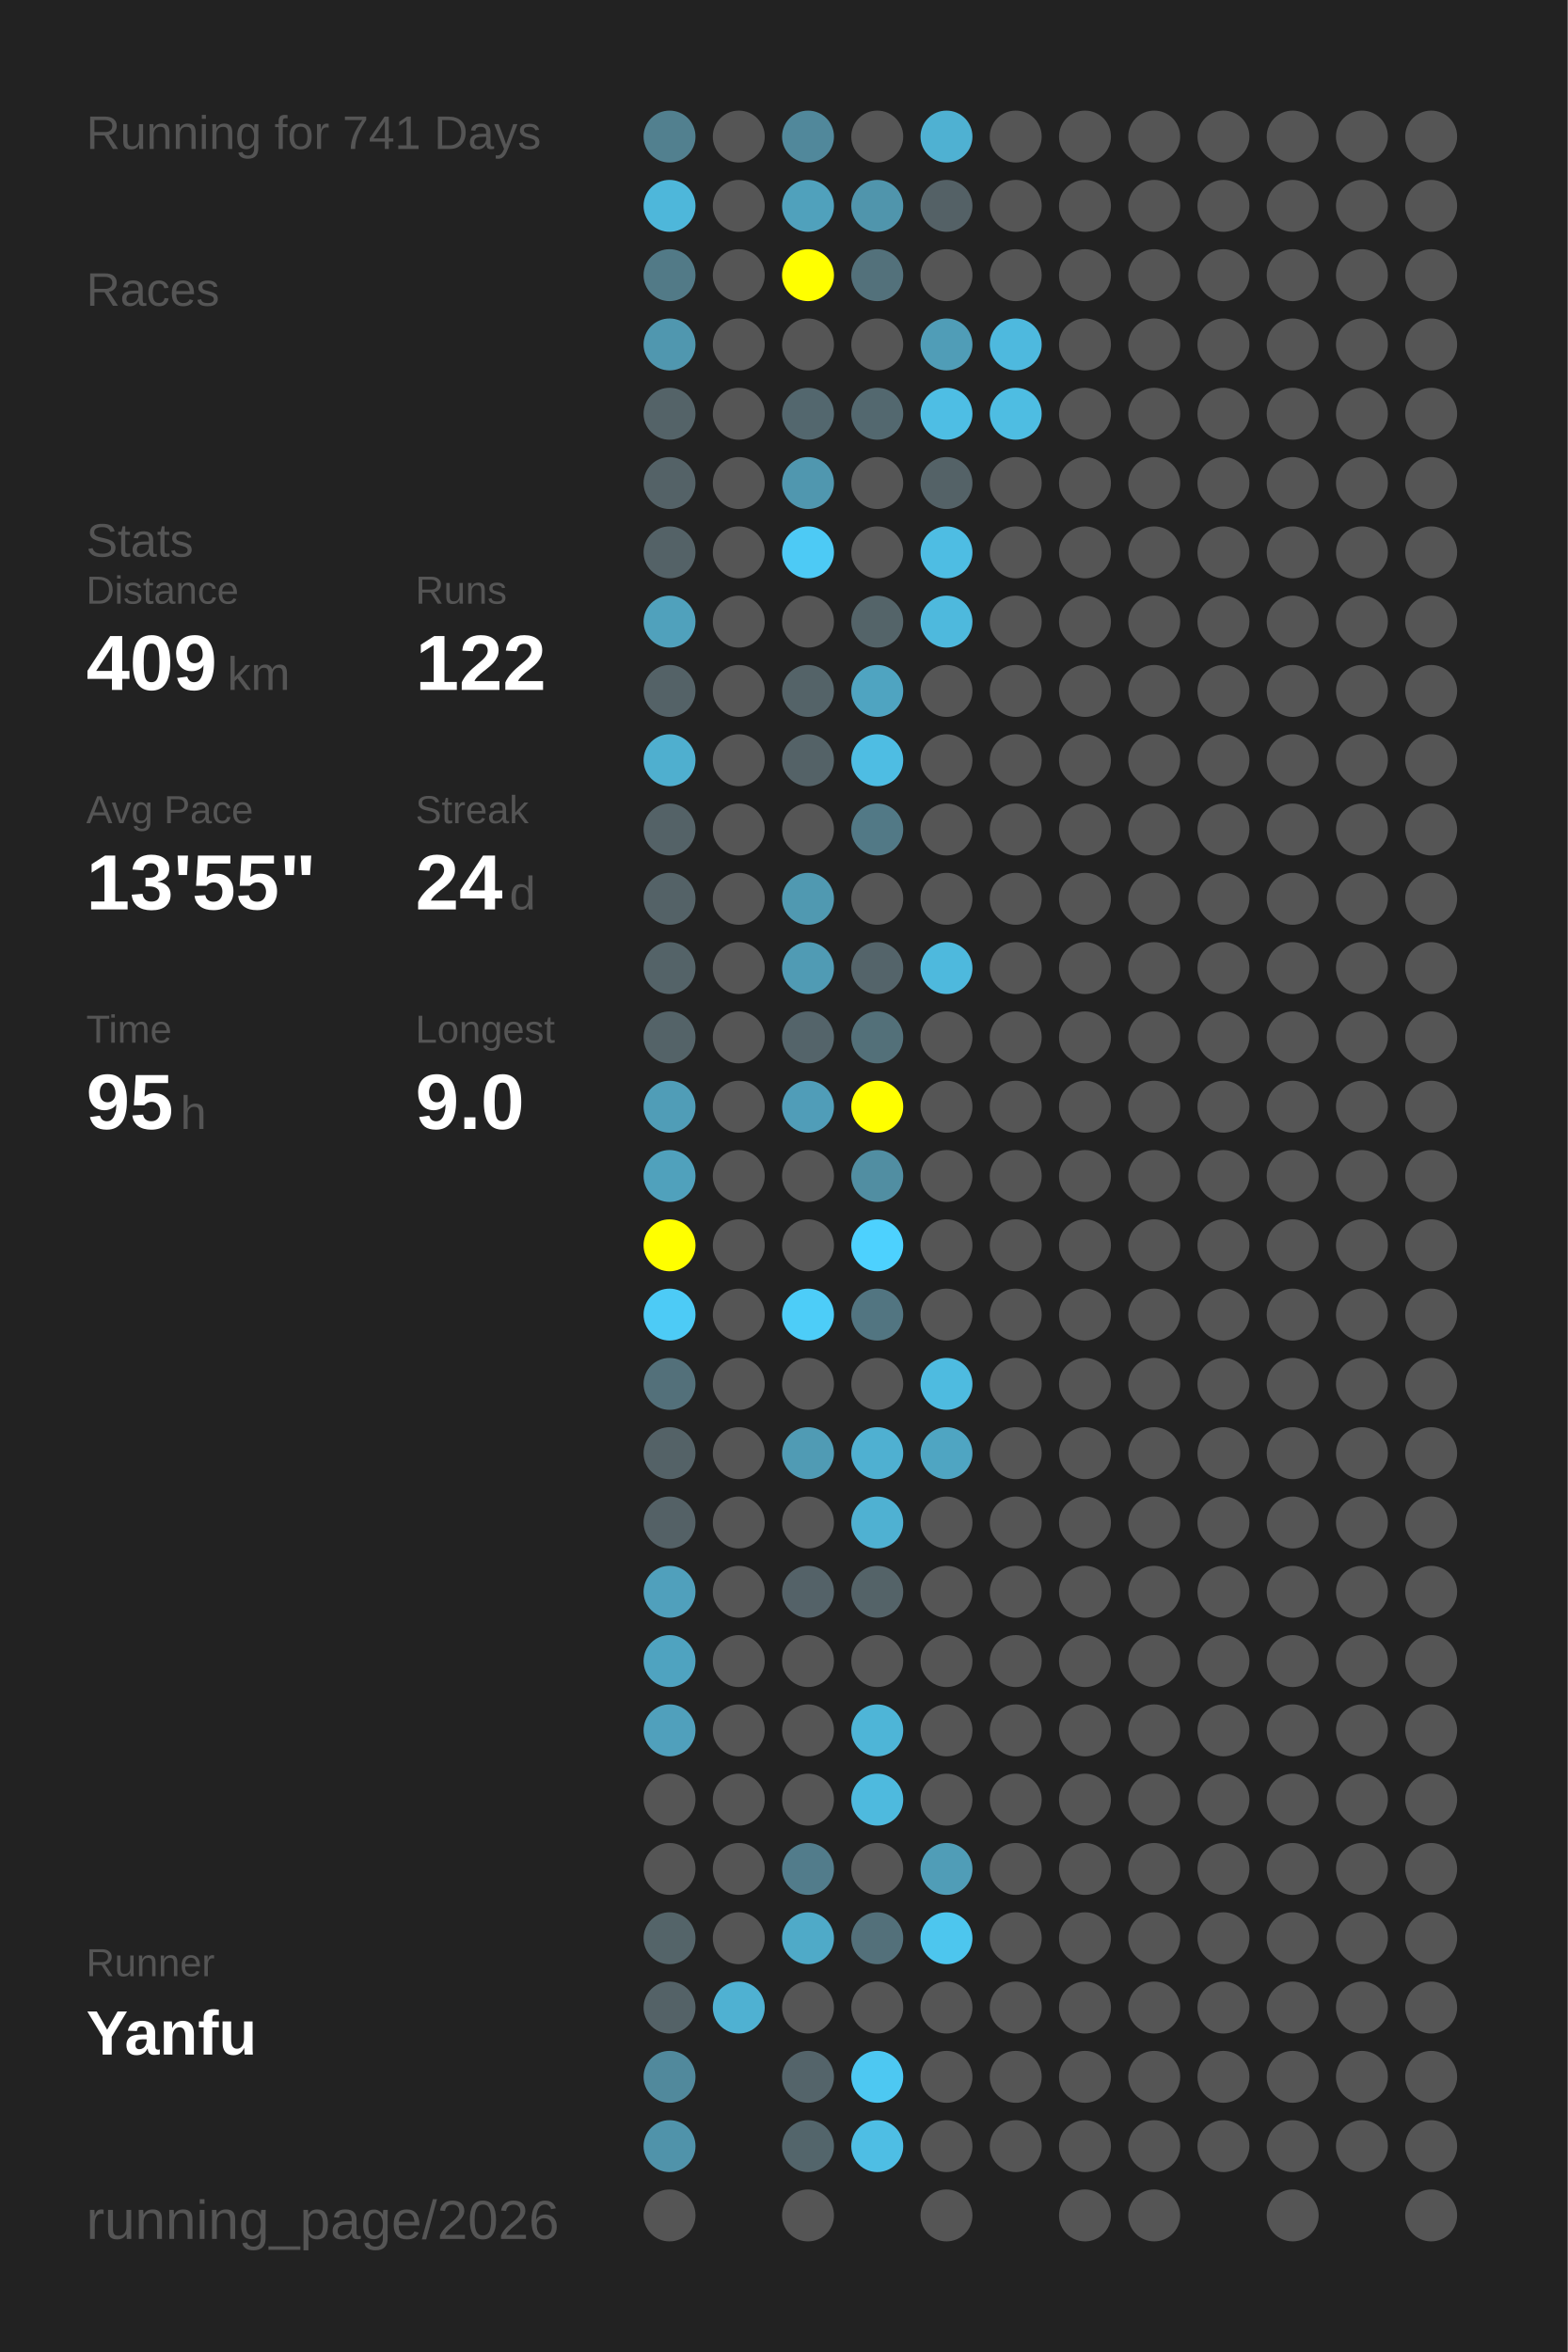
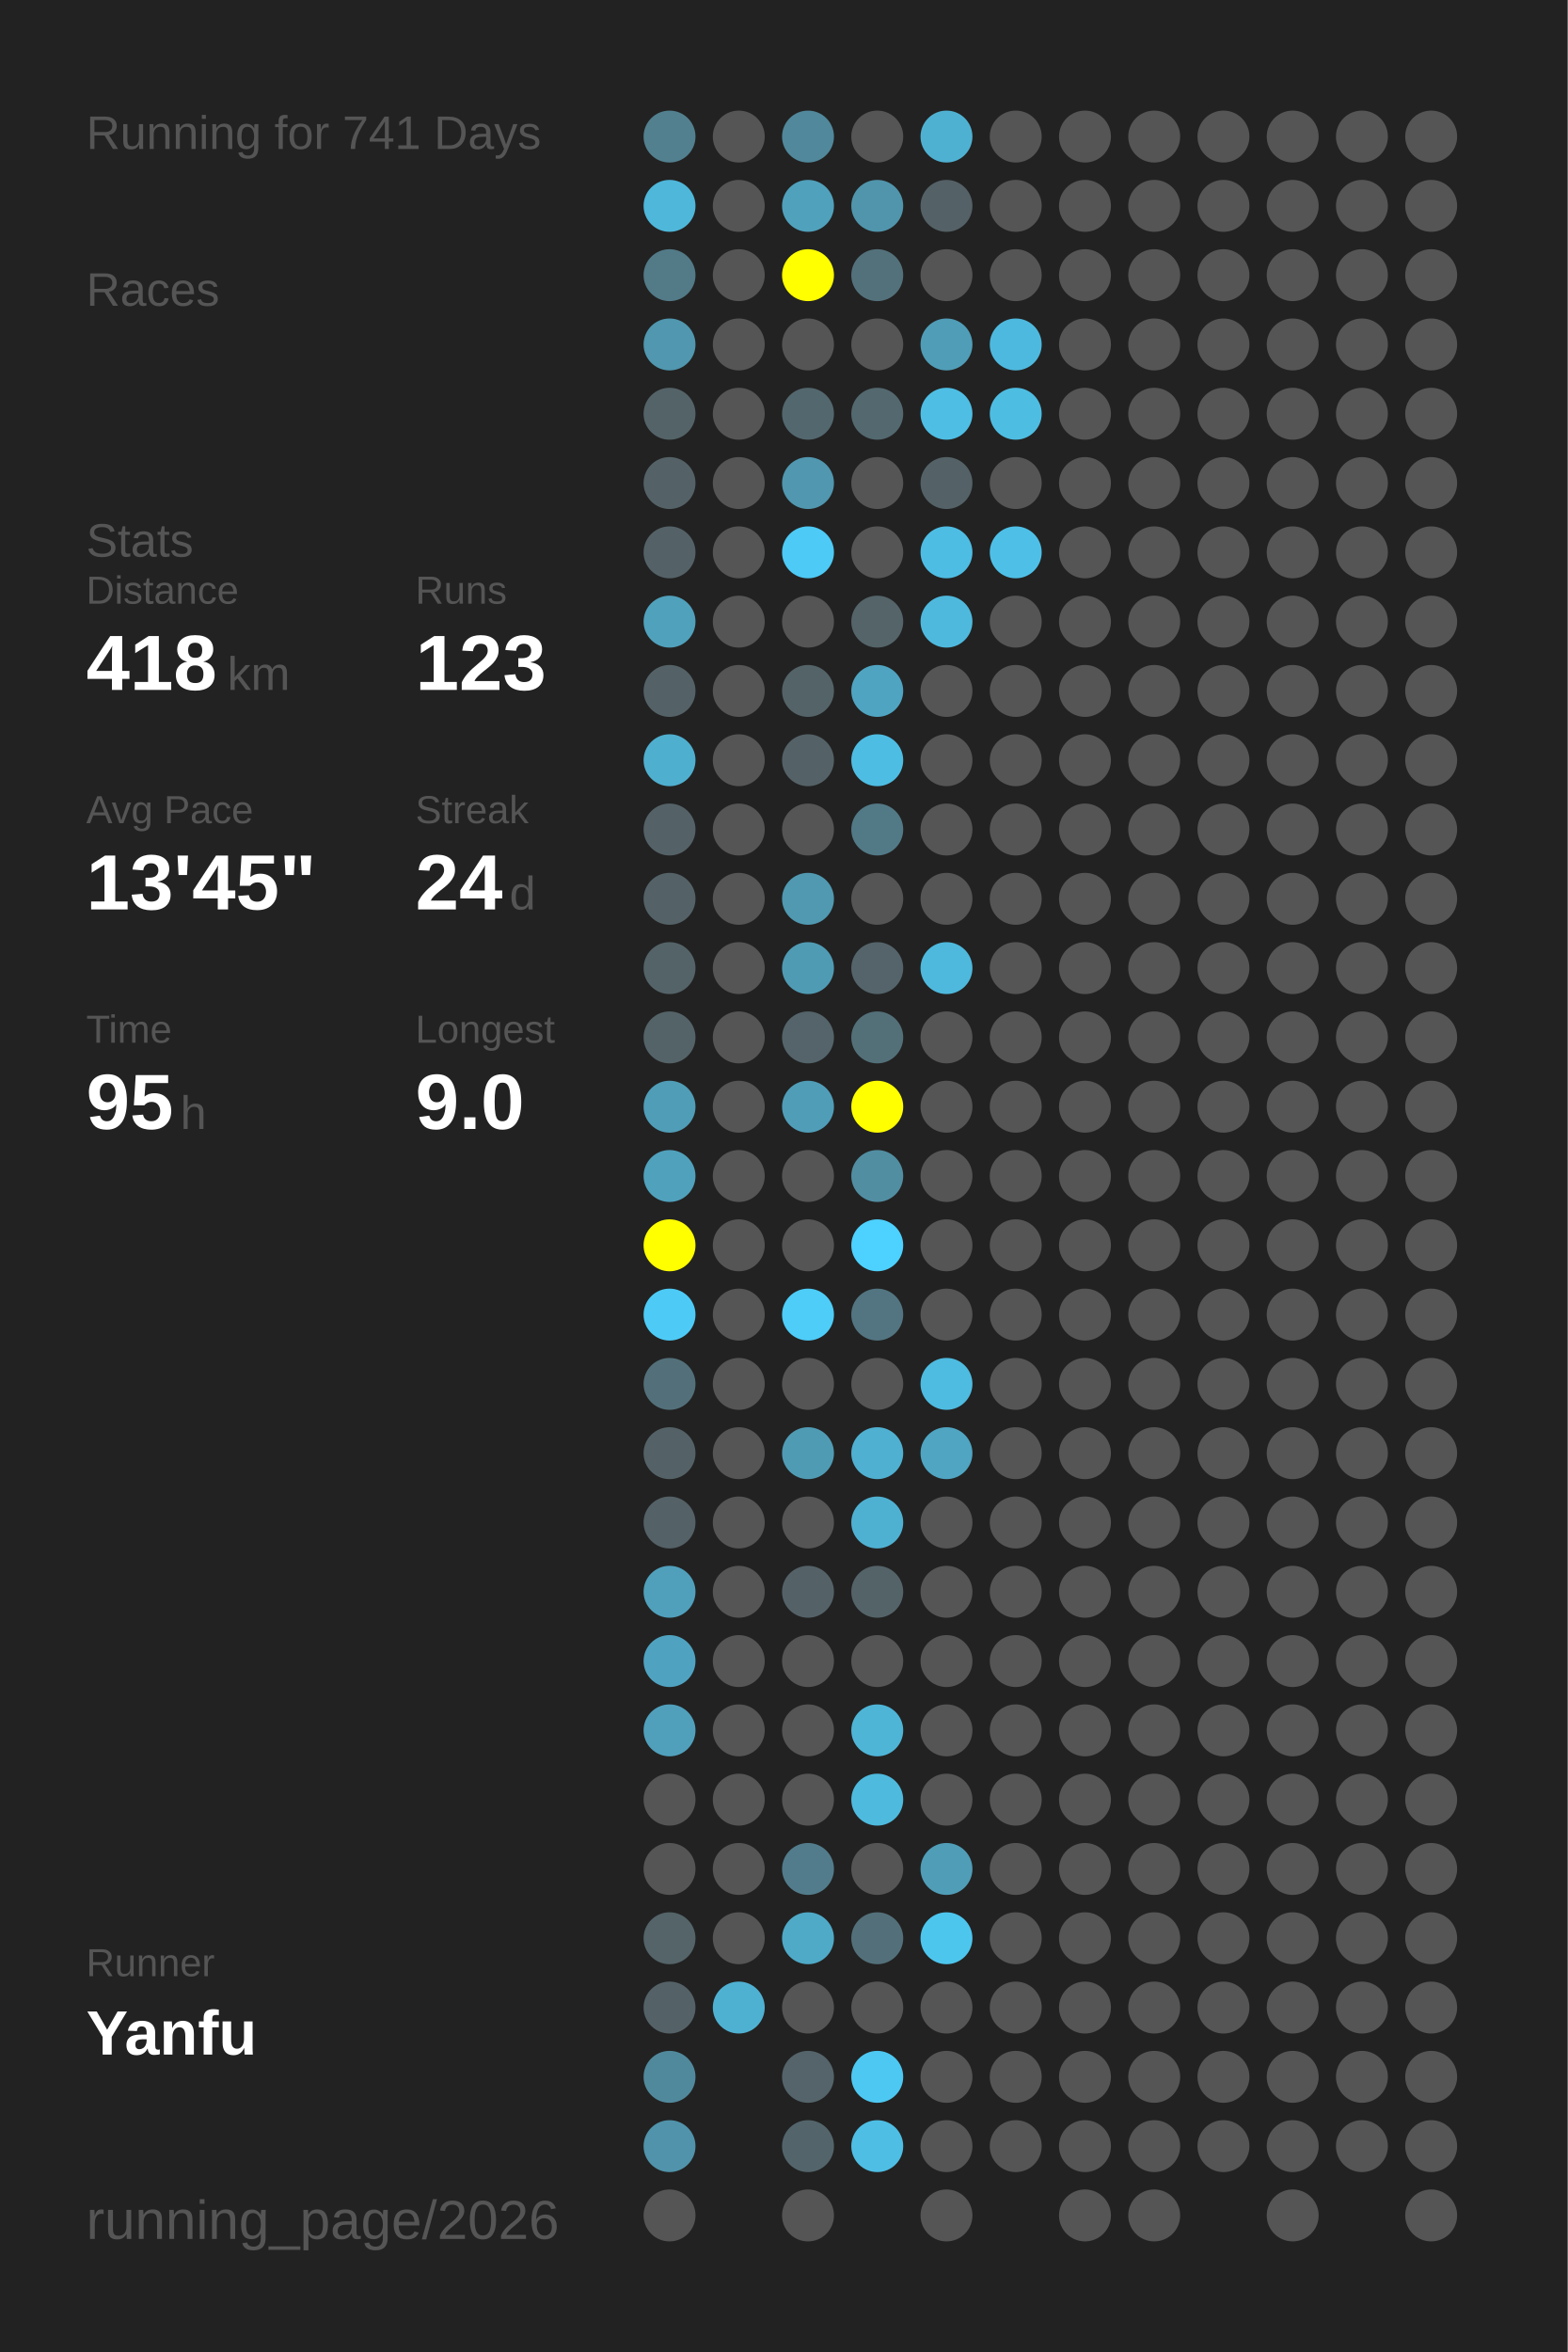
<svg xmlns="http://www.w3.org/2000/svg" baseProfile="full" height="300mm" version="1.1" viewBox="0,0,200,300" width="200mm">
  <defs />
  <rect fill="#222222" height="300" width="200" x="0" y="0" />
  <text fill="#555555" style="font-size:6px; font-family:Arial;" x="11" y="19">Running for 741 Days</text>
  <text fill="#555555" style="font-size:6px; font-family:Arial;" x="11" y="39">Races</text>
  <text fill="#555555" style="font-size:6px; font-family:Arial;" x="11" y="71">Stats</text>
  <text fill="#555555" style="font-size:5px; font-family:Arial;" x="11" y="77">Distance</text>
-   <text fill="#FFFFFF" style="font-size:10px; font-family:Arial; font-weight:bold;" x="11" y="88">409</text>
+   <text fill="#FFFFFF" style="font-size:10px; font-family:Arial; font-weight:bold;" x="11" y="88">418</text>
  <text fill="#555555" style="font-size:6px; font-family:Arial;" x="29" y="88">km</text>
  <text fill="#555555" style="font-size:5px; font-family:Arial;" x="53" y="77">Runs</text>
-   <text fill="#FFFFFF" style="font-size:10px; font-family:Arial; font-weight:bold;" x="53" y="88">122</text>
+   <text fill="#FFFFFF" style="font-size:10px; font-family:Arial; font-weight:bold;" x="53" y="88">123</text>
  <text fill="#555555" style="font-size:5px; font-family:Arial;" x="11" y="105">Avg Pace</text>
-   <text fill="#FFFFFF" style="font-size:10px; font-family:Arial; font-weight:bold;" x="11" y="116">13'55"</text>
+   <text fill="#FFFFFF" style="font-size:10px; font-family:Arial; font-weight:bold;" x="11" y="116">13'45"</text>
  <text fill="#555555" style="font-size:5px; font-family:Arial;" x="53" y="105">Streak</text>
  <text fill="#FFFFFF" style="font-size:10px; font-family:Arial; font-weight:bold;" x="53" y="116">24</text>
  <text fill="#555555" style="font-size:6px; font-family:Arial;" x="65" y="116">d</text>
  <text fill="#555555" style="font-size:5px; font-family:Arial;" x="11" y="133">Time</text>
  <text fill="#FFFFFF" style="font-size:10px; font-family:Arial; font-weight:bold;" x="11" y="144">95</text>
  <text fill="#555555" style="font-size:6px; font-family:Arial;" x="23" y="144">h</text>
  <text fill="#555555" style="font-size:5px; font-family:Arial;" x="53" y="133">Longest</text>
  <text fill="#FFFFFF" style="font-size:10px; font-family:Arial; font-weight:bold;" x="53" y="144">9.0</text>
  <text fill="#555555" style="font-size:5px; font-family:Arial;" x="11" y="252.065">Runner</text>
  <text fill="#FFFFFF" style="font-size:8px; font-family:Arial; font-weight:bold;" x="11" y="262.065">Yanfu</text>
  <text fill="#555555" style="font-size:7px; font-family:Arial;" x="11" y="285.581">running_page/2026</text>
  <circle cx="85.417" cy="17.419" fill="#52808f" r="3.312" />
  <circle cx="85.417" cy="26.258" fill="#4eb7da" r="3.312" />
  <circle cx="85.417" cy="35.097" fill="#527a87" r="3.312" />
  <circle cx="85.417" cy="43.935" fill="#5097af" r="3.312" />
  <circle cx="85.417" cy="52.774" fill="#546368" r="3.312" />
  <circle cx="85.417" cy="61.613" fill="#546267" r="3.312" />
  <circle cx="85.417" cy="70.452" fill="#546267" r="3.312" />
  <circle cx="85.417" cy="79.29" fill="#50a1bc" r="3.312" />
  <circle cx="85.417" cy="88.129" fill="#546267" r="3.312" />
  <circle cx="85.417" cy="96.968" fill="#4fafcf" r="3.312" />
  <circle cx="85.417" cy="105.806" fill="#546267" r="3.312" />
  <circle cx="85.417" cy="114.645" fill="#546267" r="3.312" />
  <circle cx="85.417" cy="123.484" fill="#546368" r="3.312" />
  <circle cx="85.417" cy="132.323" fill="#546368" r="3.312" />
  <circle cx="85.417" cy="141.161" fill="#509db7" r="3.312" />
  <circle cx="85.417" cy="150" fill="#50a1bc" r="3.312" />
  <circle cx="85.417" cy="158.839" fill="#FFFF00" r="3.312" />
  <circle cx="85.417" cy="167.677" fill="#4dcbf6" r="3.312" />
  <circle cx="85.417" cy="176.516" fill="#53707a" r="3.312" />
  <circle cx="85.417" cy="185.355" fill="#546267" r="3.312" />
  <circle cx="85.417" cy="194.194" fill="#546166" r="3.312" />
  <circle cx="85.417" cy="203.032" fill="#50a0bc" r="3.312" />
  <circle cx="85.417" cy="211.871" fill="#4fa3c0" r="3.312" />
  <circle cx="85.417" cy="220.71" fill="#50a0bc" r="3.312" />
  <circle cx="85.417" cy="229.548" fill="#555555" r="3.312" />
  <circle cx="85.417" cy="238.387" fill="#555555" r="3.312" />
  <circle cx="85.417" cy="247.226" fill="#546469" r="3.312" />
  <circle cx="85.417" cy="256.065" fill="#546267" r="3.312" />
  <circle cx="85.417" cy="264.903" fill="#51899c" r="3.312" />
  <circle cx="85.417" cy="273.742" fill="#5093aa" r="3.312" />
  <circle cx="85.417" cy="282.581" fill="#555555" r="3.312" />
  <circle cx="94.25" cy="17.419" fill="#555555" r="3.312" />
  <circle cx="94.25" cy="26.258" fill="#555555" r="3.312" />
  <circle cx="94.25" cy="35.097" fill="#555555" r="3.312" />
  <circle cx="94.25" cy="43.935" fill="#555555" r="3.312" />
  <circle cx="94.25" cy="52.774" fill="#555555" r="3.312" />
  <circle cx="94.25" cy="61.613" fill="#555555" r="3.312" />
  <circle cx="94.25" cy="70.452" fill="#555555" r="3.312" />
  <circle cx="94.25" cy="79.29" fill="#555555" r="3.312" />
  <circle cx="94.25" cy="88.129" fill="#555555" r="3.312" />
  <circle cx="94.25" cy="96.968" fill="#555555" r="3.312" />
  <circle cx="94.25" cy="105.806" fill="#555555" r="3.312" />
  <circle cx="94.25" cy="114.645" fill="#555555" r="3.312" />
  <circle cx="94.25" cy="123.484" fill="#555555" r="3.312" />
  <circle cx="94.25" cy="132.323" fill="#555555" r="3.312" />
  <circle cx="94.25" cy="141.161" fill="#555555" r="3.312" />
  <circle cx="94.25" cy="150" fill="#555555" r="3.312" />
  <circle cx="94.25" cy="158.839" fill="#555555" r="3.312" />
  <circle cx="94.25" cy="167.677" fill="#555555" r="3.312" />
  <circle cx="94.25" cy="176.516" fill="#555555" r="3.312" />
  <circle cx="94.25" cy="185.355" fill="#555555" r="3.312" />
  <circle cx="94.25" cy="194.194" fill="#555555" r="3.312" />
  <circle cx="94.25" cy="203.032" fill="#555555" r="3.312" />
  <circle cx="94.25" cy="211.871" fill="#555555" r="3.312" />
  <circle cx="94.25" cy="220.71" fill="#555555" r="3.312" />
  <circle cx="94.25" cy="229.548" fill="#555555" r="3.312" />
  <circle cx="94.25" cy="238.387" fill="#555555" r="3.312" />
  <circle cx="94.25" cy="247.226" fill="#555555" r="3.312" />
  <circle cx="94.25" cy="256.065" fill="#4fb1d2" r="3.312" />
  <circle cx="103.083" cy="17.419" fill="#51889b" r="3.312" />
  <circle cx="103.083" cy="26.258" fill="#50a1bc" r="3.312" />
  <circle cx="103.083" cy="35.097" fill="#FFFF00" r="3.312" />
  <circle cx="103.083" cy="43.935" fill="#555555" r="3.312" />
  <circle cx="103.083" cy="52.774" fill="#53676e" r="3.312" />
  <circle cx="103.083" cy="61.613" fill="#5097af" r="3.312" />
  <circle cx="103.083" cy="70.452" fill="#4dcaf5" r="3.312" />
  <circle cx="103.083" cy="79.29" fill="#555555" r="3.312" />
  <circle cx="103.083" cy="88.129" fill="#546368" r="3.312" />
  <circle cx="103.083" cy="96.968" fill="#546267" r="3.312" />
  <circle cx="103.083" cy="105.806" fill="#555555" r="3.312" />
  <circle cx="103.083" cy="114.645" fill="#5099b1" r="3.312" />
  <circle cx="103.083" cy="123.484" fill="#509bb4" r="3.312" />
  <circle cx="103.083" cy="132.323" fill="#54646a" r="3.312" />
  <circle cx="103.083" cy="141.161" fill="#509db8" r="3.312" />
  <circle cx="103.083" cy="150" fill="#555555" r="3.312" />
  <circle cx="103.083" cy="158.839" fill="#555555" r="3.312" />
  <circle cx="103.083" cy="167.677" fill="#4dcdf8" r="3.312" />
  <circle cx="103.083" cy="176.516" fill="#555555" r="3.312" />
  <circle cx="103.083" cy="185.355" fill="#509bb4" r="3.312" />
  <circle cx="103.083" cy="194.194" fill="#555555" r="3.312" />
  <circle cx="103.083" cy="203.032" fill="#546268" r="3.312" />
  <circle cx="103.083" cy="211.871" fill="#555555" r="3.312" />
  <circle cx="103.083" cy="220.71" fill="#555555" r="3.312" />
  <circle cx="103.083" cy="229.548" fill="#555555" r="3.312" />
  <circle cx="103.083" cy="238.387" fill="#527c8b" r="3.312" />
  <circle cx="103.083" cy="247.226" fill="#4faac8" r="3.312" />
  <circle cx="103.083" cy="256.065" fill="#555555" r="3.312" />
  <circle cx="103.083" cy="264.903" fill="#54646a" r="3.312" />
  <circle cx="103.083" cy="273.742" fill="#53656b" r="3.312" />
  <circle cx="103.083" cy="282.581" fill="#555555" r="3.312" />
  <circle cx="111.917" cy="17.419" fill="#555555" r="3.312" />
  <circle cx="111.917" cy="26.258" fill="#5095ac" r="3.312" />
  <circle cx="111.917" cy="35.097" fill="#53717b" r="3.312" />
  <circle cx="111.917" cy="43.935" fill="#555555" r="3.312" />
  <circle cx="111.917" cy="52.774" fill="#53686f" r="3.312" />
  <circle cx="111.917" cy="61.613" fill="#555555" r="3.312" />
  <circle cx="111.917" cy="70.452" fill="#555555" r="3.312" />
  <circle cx="111.917" cy="79.29" fill="#546469" r="3.312" />
  <circle cx="111.917" cy="88.129" fill="#4fa4c1" r="3.312" />
  <circle cx="111.917" cy="96.968" fill="#4ebde3" r="3.312" />
  <circle cx="111.917" cy="105.806" fill="#527986" r="3.312" />
  <circle cx="111.917" cy="114.645" fill="#555555" r="3.312" />
  <circle cx="111.917" cy="123.484" fill="#54646a" r="3.312" />
  <circle cx="111.917" cy="132.323" fill="#537079" r="3.312" />
  <circle cx="111.917" cy="141.161" fill="#FFFF00" r="3.312" />
  <circle cx="111.917" cy="150" fill="#518ea2" r="3.312" />
  <circle cx="111.917" cy="158.839" fill="#4dd1fe" r="3.312" />
  <circle cx="111.917" cy="167.677" fill="#527581" r="3.312" />
  <circle cx="111.917" cy="176.516" fill="#555555" r="3.312" />
  <circle cx="111.917" cy="185.355" fill="#4fb0d1" r="3.312" />
  <circle cx="111.917" cy="194.194" fill="#4fb1d2" r="3.312" />
  <circle cx="111.917" cy="203.032" fill="#546368" r="3.312" />
  <circle cx="111.917" cy="211.871" fill="#555555" r="3.312" />
  <circle cx="111.917" cy="220.71" fill="#4eb5d7" r="3.312" />
  <circle cx="111.917" cy="229.548" fill="#4ebade" r="3.312" />
  <circle cx="111.917" cy="238.387" fill="#555555" r="3.312" />
  <circle cx="111.917" cy="247.226" fill="#53707a" r="3.312" />
  <circle cx="111.917" cy="256.065" fill="#555555" r="3.312" />
  <circle cx="111.917" cy="264.903" fill="#4dc8f2" r="3.312" />
  <circle cx="111.917" cy="273.742" fill="#4ebee4" r="3.312" />
  <circle cx="120.75" cy="17.419" fill="#4fb1d2" r="3.312" />
  <circle cx="120.75" cy="26.258" fill="#546166" r="3.312" />
  <circle cx="120.75" cy="35.097" fill="#555555" r="3.312" />
  <circle cx="120.75" cy="43.935" fill="#509db7" r="3.312" />
  <circle cx="120.75" cy="52.774" fill="#4ebee4" r="3.312" />
  <circle cx="120.75" cy="61.613" fill="#546267" r="3.312" />
  <circle cx="120.75" cy="70.452" fill="#4ebde3" r="3.312" />
  <circle cx="120.75" cy="79.29" fill="#4eb9dd" r="3.312" />
  <circle cx="120.75" cy="88.129" fill="#555555" r="3.312" />
  <circle cx="120.75" cy="96.968" fill="#555555" r="3.312" />
  <circle cx="120.75" cy="105.806" fill="#555555" r="3.312" />
  <circle cx="120.75" cy="114.645" fill="#555555" r="3.312" />
  <circle cx="120.75" cy="123.484" fill="#4eb9dd" r="3.312" />
  <circle cx="120.75" cy="132.323" fill="#555555" r="3.312" />
  <circle cx="120.75" cy="141.161" fill="#555555" r="3.312" />
  <circle cx="120.75" cy="150" fill="#555555" r="3.312" />
  <circle cx="120.75" cy="158.839" fill="#555555" r="3.312" />
  <circle cx="120.75" cy="167.677" fill="#555555" r="3.312" />
  <circle cx="120.75" cy="176.516" fill="#4ebbe0" r="3.312" />
  <circle cx="120.75" cy="185.355" fill="#4fa5c2" r="3.312" />
  <circle cx="120.75" cy="194.194" fill="#555555" r="3.312" />
  <circle cx="120.75" cy="203.032" fill="#555555" r="3.312" />
  <circle cx="120.75" cy="211.871" fill="#555555" r="3.312" />
  <circle cx="120.75" cy="220.71" fill="#555555" r="3.312" />
  <circle cx="120.75" cy="229.548" fill="#555555" r="3.312" />
  <circle cx="120.75" cy="238.387" fill="#509db7" r="3.312" />
  <circle cx="120.75" cy="247.226" fill="#4dc6ee" r="3.312" />
  <circle cx="120.75" cy="256.065" fill="#555555" r="3.312" />
  <circle cx="120.75" cy="264.903" fill="#555555" r="3.312" />
  <circle cx="120.75" cy="273.742" fill="#555555" r="3.312" />
  <circle cx="120.75" cy="282.581" fill="#555555" r="3.312" />
  <circle cx="129.583" cy="17.419" fill="#555555" r="3.312" />
  <circle cx="129.583" cy="26.258" fill="#555555" r="3.312" />
  <circle cx="129.583" cy="35.097" fill="#555555" r="3.312" />
  <circle cx="129.583" cy="43.935" fill="#4eb9de" r="3.312" />
  <circle cx="129.583" cy="52.774" fill="#4ebde2" r="3.312" />
  <circle cx="129.583" cy="61.613" fill="#555555" r="3.312" />
-   <circle cx="129.583" cy="70.452" fill="#555555" r="3.312" />
+   <circle cx="129.583" cy="70.452" fill="#4ec0e7" r="3.312" />
  <circle cx="129.583" cy="79.29" fill="#555555" r="3.312" />
  <circle cx="129.583" cy="88.129" fill="#555555" r="3.312" />
  <circle cx="129.583" cy="96.968" fill="#555555" r="3.312" />
  <circle cx="129.583" cy="105.806" fill="#555555" r="3.312" />
  <circle cx="129.583" cy="114.645" fill="#555555" r="3.312" />
  <circle cx="129.583" cy="123.484" fill="#555555" r="3.312" />
  <circle cx="129.583" cy="132.323" fill="#555555" r="3.312" />
  <circle cx="129.583" cy="141.161" fill="#555555" r="3.312" />
  <circle cx="129.583" cy="150" fill="#555555" r="3.312" />
  <circle cx="129.583" cy="158.839" fill="#555555" r="3.312" />
  <circle cx="129.583" cy="167.677" fill="#555555" r="3.312" />
  <circle cx="129.583" cy="176.516" fill="#555555" r="3.312" />
  <circle cx="129.583" cy="185.355" fill="#555555" r="3.312" />
  <circle cx="129.583" cy="194.194" fill="#555555" r="3.312" />
  <circle cx="129.583" cy="203.032" fill="#555555" r="3.312" />
  <circle cx="129.583" cy="211.871" fill="#555555" r="3.312" />
  <circle cx="129.583" cy="220.71" fill="#555555" r="3.312" />
  <circle cx="129.583" cy="229.548" fill="#555555" r="3.312" />
  <circle cx="129.583" cy="238.387" fill="#555555" r="3.312" />
  <circle cx="129.583" cy="247.226" fill="#555555" r="3.312" />
  <circle cx="129.583" cy="256.065" fill="#555555" r="3.312" />
  <circle cx="129.583" cy="264.903" fill="#555555" r="3.312" />
  <circle cx="129.583" cy="273.742" fill="#555555" r="3.312" />
  <circle cx="138.417" cy="17.419" fill="#555555" r="3.312" />
  <circle cx="138.417" cy="26.258" fill="#555555" r="3.312" />
  <circle cx="138.417" cy="35.097" fill="#555555" r="3.312" />
  <circle cx="138.417" cy="43.935" fill="#555555" r="3.312" />
  <circle cx="138.417" cy="52.774" fill="#555555" r="3.312" />
  <circle cx="138.417" cy="61.613" fill="#555555" r="3.312" />
  <circle cx="138.417" cy="70.452" fill="#555555" r="3.312" />
  <circle cx="138.417" cy="79.29" fill="#555555" r="3.312" />
  <circle cx="138.417" cy="88.129" fill="#555555" r="3.312" />
  <circle cx="138.417" cy="96.968" fill="#555555" r="3.312" />
  <circle cx="138.417" cy="105.806" fill="#555555" r="3.312" />
  <circle cx="138.417" cy="114.645" fill="#555555" r="3.312" />
  <circle cx="138.417" cy="123.484" fill="#555555" r="3.312" />
  <circle cx="138.417" cy="132.323" fill="#555555" r="3.312" />
  <circle cx="138.417" cy="141.161" fill="#555555" r="3.312" />
  <circle cx="138.417" cy="150" fill="#555555" r="3.312" />
  <circle cx="138.417" cy="158.839" fill="#555555" r="3.312" />
  <circle cx="138.417" cy="167.677" fill="#555555" r="3.312" />
  <circle cx="138.417" cy="176.516" fill="#555555" r="3.312" />
  <circle cx="138.417" cy="185.355" fill="#555555" r="3.312" />
  <circle cx="138.417" cy="194.194" fill="#555555" r="3.312" />
  <circle cx="138.417" cy="203.032" fill="#555555" r="3.312" />
  <circle cx="138.417" cy="211.871" fill="#555555" r="3.312" />
  <circle cx="138.417" cy="220.71" fill="#555555" r="3.312" />
  <circle cx="138.417" cy="229.548" fill="#555555" r="3.312" />
  <circle cx="138.417" cy="238.387" fill="#555555" r="3.312" />
  <circle cx="138.417" cy="247.226" fill="#555555" r="3.312" />
  <circle cx="138.417" cy="256.065" fill="#555555" r="3.312" />
  <circle cx="138.417" cy="264.903" fill="#555555" r="3.312" />
  <circle cx="138.417" cy="273.742" fill="#555555" r="3.312" />
  <circle cx="138.417" cy="282.581" fill="#555555" r="3.312" />
  <circle cx="147.25" cy="17.419" fill="#555555" r="3.312" />
  <circle cx="147.25" cy="26.258" fill="#555555" r="3.312" />
  <circle cx="147.25" cy="35.097" fill="#555555" r="3.312" />
  <circle cx="147.25" cy="43.935" fill="#555555" r="3.312" />
  <circle cx="147.25" cy="52.774" fill="#555555" r="3.312" />
  <circle cx="147.25" cy="61.613" fill="#555555" r="3.312" />
  <circle cx="147.25" cy="70.452" fill="#555555" r="3.312" />
  <circle cx="147.25" cy="79.29" fill="#555555" r="3.312" />
  <circle cx="147.25" cy="88.129" fill="#555555" r="3.312" />
  <circle cx="147.25" cy="96.968" fill="#555555" r="3.312" />
  <circle cx="147.25" cy="105.806" fill="#555555" r="3.312" />
  <circle cx="147.25" cy="114.645" fill="#555555" r="3.312" />
  <circle cx="147.25" cy="123.484" fill="#555555" r="3.312" />
  <circle cx="147.25" cy="132.323" fill="#555555" r="3.312" />
  <circle cx="147.25" cy="141.161" fill="#555555" r="3.312" />
  <circle cx="147.25" cy="150" fill="#555555" r="3.312" />
  <circle cx="147.25" cy="158.839" fill="#555555" r="3.312" />
  <circle cx="147.25" cy="167.677" fill="#555555" r="3.312" />
  <circle cx="147.25" cy="176.516" fill="#555555" r="3.312" />
  <circle cx="147.25" cy="185.355" fill="#555555" r="3.312" />
  <circle cx="147.25" cy="194.194" fill="#555555" r="3.312" />
  <circle cx="147.25" cy="203.032" fill="#555555" r="3.312" />
  <circle cx="147.25" cy="211.871" fill="#555555" r="3.312" />
  <circle cx="147.25" cy="220.71" fill="#555555" r="3.312" />
  <circle cx="147.25" cy="229.548" fill="#555555" r="3.312" />
  <circle cx="147.25" cy="238.387" fill="#555555" r="3.312" />
  <circle cx="147.25" cy="247.226" fill="#555555" r="3.312" />
  <circle cx="147.25" cy="256.065" fill="#555555" r="3.312" />
  <circle cx="147.25" cy="264.903" fill="#555555" r="3.312" />
  <circle cx="147.25" cy="273.742" fill="#555555" r="3.312" />
  <circle cx="147.25" cy="282.581" fill="#555555" r="3.312" />
  <circle cx="156.083" cy="17.419" fill="#555555" r="3.312" />
  <circle cx="156.083" cy="26.258" fill="#555555" r="3.312" />
  <circle cx="156.083" cy="35.097" fill="#555555" r="3.312" />
  <circle cx="156.083" cy="43.935" fill="#555555" r="3.312" />
  <circle cx="156.083" cy="52.774" fill="#555555" r="3.312" />
  <circle cx="156.083" cy="61.613" fill="#555555" r="3.312" />
  <circle cx="156.083" cy="70.452" fill="#555555" r="3.312" />
  <circle cx="156.083" cy="79.29" fill="#555555" r="3.312" />
  <circle cx="156.083" cy="88.129" fill="#555555" r="3.312" />
  <circle cx="156.083" cy="96.968" fill="#555555" r="3.312" />
  <circle cx="156.083" cy="105.806" fill="#555555" r="3.312" />
  <circle cx="156.083" cy="114.645" fill="#555555" r="3.312" />
  <circle cx="156.083" cy="123.484" fill="#555555" r="3.312" />
  <circle cx="156.083" cy="132.323" fill="#555555" r="3.312" />
  <circle cx="156.083" cy="141.161" fill="#555555" r="3.312" />
  <circle cx="156.083" cy="150" fill="#555555" r="3.312" />
  <circle cx="156.083" cy="158.839" fill="#555555" r="3.312" />
  <circle cx="156.083" cy="167.677" fill="#555555" r="3.312" />
  <circle cx="156.083" cy="176.516" fill="#555555" r="3.312" />
  <circle cx="156.083" cy="185.355" fill="#555555" r="3.312" />
  <circle cx="156.083" cy="194.194" fill="#555555" r="3.312" />
  <circle cx="156.083" cy="203.032" fill="#555555" r="3.312" />
  <circle cx="156.083" cy="211.871" fill="#555555" r="3.312" />
  <circle cx="156.083" cy="220.71" fill="#555555" r="3.312" />
  <circle cx="156.083" cy="229.548" fill="#555555" r="3.312" />
  <circle cx="156.083" cy="238.387" fill="#555555" r="3.312" />
  <circle cx="156.083" cy="247.226" fill="#555555" r="3.312" />
  <circle cx="156.083" cy="256.065" fill="#555555" r="3.312" />
  <circle cx="156.083" cy="264.903" fill="#555555" r="3.312" />
  <circle cx="156.083" cy="273.742" fill="#555555" r="3.312" />
  <circle cx="164.917" cy="17.419" fill="#555555" r="3.312" />
  <circle cx="164.917" cy="26.258" fill="#555555" r="3.312" />
  <circle cx="164.917" cy="35.097" fill="#555555" r="3.312" />
  <circle cx="164.917" cy="43.935" fill="#555555" r="3.312" />
  <circle cx="164.917" cy="52.774" fill="#555555" r="3.312" />
  <circle cx="164.917" cy="61.613" fill="#555555" r="3.312" />
  <circle cx="164.917" cy="70.452" fill="#555555" r="3.312" />
  <circle cx="164.917" cy="79.29" fill="#555555" r="3.312" />
  <circle cx="164.917" cy="88.129" fill="#555555" r="3.312" />
  <circle cx="164.917" cy="96.968" fill="#555555" r="3.312" />
  <circle cx="164.917" cy="105.806" fill="#555555" r="3.312" />
  <circle cx="164.917" cy="114.645" fill="#555555" r="3.312" />
  <circle cx="164.917" cy="123.484" fill="#555555" r="3.312" />
  <circle cx="164.917" cy="132.323" fill="#555555" r="3.312" />
  <circle cx="164.917" cy="141.161" fill="#555555" r="3.312" />
  <circle cx="164.917" cy="150" fill="#555555" r="3.312" />
  <circle cx="164.917" cy="158.839" fill="#555555" r="3.312" />
  <circle cx="164.917" cy="167.677" fill="#555555" r="3.312" />
  <circle cx="164.917" cy="176.516" fill="#555555" r="3.312" />
  <circle cx="164.917" cy="185.355" fill="#555555" r="3.312" />
  <circle cx="164.917" cy="194.194" fill="#555555" r="3.312" />
  <circle cx="164.917" cy="203.032" fill="#555555" r="3.312" />
  <circle cx="164.917" cy="211.871" fill="#555555" r="3.312" />
  <circle cx="164.917" cy="220.71" fill="#555555" r="3.312" />
  <circle cx="164.917" cy="229.548" fill="#555555" r="3.312" />
  <circle cx="164.917" cy="238.387" fill="#555555" r="3.312" />
  <circle cx="164.917" cy="247.226" fill="#555555" r="3.312" />
  <circle cx="164.917" cy="256.065" fill="#555555" r="3.312" />
  <circle cx="164.917" cy="264.903" fill="#555555" r="3.312" />
  <circle cx="164.917" cy="273.742" fill="#555555" r="3.312" />
  <circle cx="164.917" cy="282.581" fill="#555555" r="3.312" />
  <circle cx="173.75" cy="17.419" fill="#555555" r="3.312" />
  <circle cx="173.75" cy="26.258" fill="#555555" r="3.312" />
  <circle cx="173.75" cy="35.097" fill="#555555" r="3.312" />
  <circle cx="173.75" cy="43.935" fill="#555555" r="3.312" />
  <circle cx="173.75" cy="52.774" fill="#555555" r="3.312" />
  <circle cx="173.75" cy="61.613" fill="#555555" r="3.312" />
  <circle cx="173.75" cy="70.452" fill="#555555" r="3.312" />
  <circle cx="173.75" cy="79.29" fill="#555555" r="3.312" />
  <circle cx="173.75" cy="88.129" fill="#555555" r="3.312" />
  <circle cx="173.75" cy="96.968" fill="#555555" r="3.312" />
  <circle cx="173.75" cy="105.806" fill="#555555" r="3.312" />
  <circle cx="173.75" cy="114.645" fill="#555555" r="3.312" />
  <circle cx="173.75" cy="123.484" fill="#555555" r="3.312" />
  <circle cx="173.75" cy="132.323" fill="#555555" r="3.312" />
  <circle cx="173.75" cy="141.161" fill="#555555" r="3.312" />
  <circle cx="173.75" cy="150" fill="#555555" r="3.312" />
  <circle cx="173.75" cy="158.839" fill="#555555" r="3.312" />
  <circle cx="173.75" cy="167.677" fill="#555555" r="3.312" />
  <circle cx="173.75" cy="176.516" fill="#555555" r="3.312" />
  <circle cx="173.75" cy="185.355" fill="#555555" r="3.312" />
  <circle cx="173.75" cy="194.194" fill="#555555" r="3.312" />
  <circle cx="173.75" cy="203.032" fill="#555555" r="3.312" />
  <circle cx="173.75" cy="211.871" fill="#555555" r="3.312" />
  <circle cx="173.75" cy="220.71" fill="#555555" r="3.312" />
  <circle cx="173.75" cy="229.548" fill="#555555" r="3.312" />
  <circle cx="173.75" cy="238.387" fill="#555555" r="3.312" />
  <circle cx="173.75" cy="247.226" fill="#555555" r="3.312" />
  <circle cx="173.75" cy="256.065" fill="#555555" r="3.312" />
  <circle cx="173.75" cy="264.903" fill="#555555" r="3.312" />
  <circle cx="173.75" cy="273.742" fill="#555555" r="3.312" />
  <circle cx="182.583" cy="17.419" fill="#555555" r="3.312" />
  <circle cx="182.583" cy="26.258" fill="#555555" r="3.312" />
  <circle cx="182.583" cy="35.097" fill="#555555" r="3.312" />
  <circle cx="182.583" cy="43.935" fill="#555555" r="3.312" />
  <circle cx="182.583" cy="52.774" fill="#555555" r="3.312" />
  <circle cx="182.583" cy="61.613" fill="#555555" r="3.312" />
  <circle cx="182.583" cy="70.452" fill="#555555" r="3.312" />
  <circle cx="182.583" cy="79.29" fill="#555555" r="3.312" />
  <circle cx="182.583" cy="88.129" fill="#555555" r="3.312" />
  <circle cx="182.583" cy="96.968" fill="#555555" r="3.312" />
  <circle cx="182.583" cy="105.806" fill="#555555" r="3.312" />
  <circle cx="182.583" cy="114.645" fill="#555555" r="3.312" />
  <circle cx="182.583" cy="123.484" fill="#555555" r="3.312" />
  <circle cx="182.583" cy="132.323" fill="#555555" r="3.312" />
  <circle cx="182.583" cy="141.161" fill="#555555" r="3.312" />
  <circle cx="182.583" cy="150" fill="#555555" r="3.312" />
  <circle cx="182.583" cy="158.839" fill="#555555" r="3.312" />
  <circle cx="182.583" cy="167.677" fill="#555555" r="3.312" />
  <circle cx="182.583" cy="176.516" fill="#555555" r="3.312" />
  <circle cx="182.583" cy="185.355" fill="#555555" r="3.312" />
  <circle cx="182.583" cy="194.194" fill="#555555" r="3.312" />
  <circle cx="182.583" cy="203.032" fill="#555555" r="3.312" />
  <circle cx="182.583" cy="211.871" fill="#555555" r="3.312" />
  <circle cx="182.583" cy="220.71" fill="#555555" r="3.312" />
  <circle cx="182.583" cy="229.548" fill="#555555" r="3.312" />
  <circle cx="182.583" cy="238.387" fill="#555555" r="3.312" />
  <circle cx="182.583" cy="247.226" fill="#555555" r="3.312" />
  <circle cx="182.583" cy="256.065" fill="#555555" r="3.312" />
  <circle cx="182.583" cy="264.903" fill="#555555" r="3.312" />
  <circle cx="182.583" cy="273.742" fill="#555555" r="3.312" />
  <circle cx="182.583" cy="282.581" fill="#555555" r="3.312" />
</svg>
